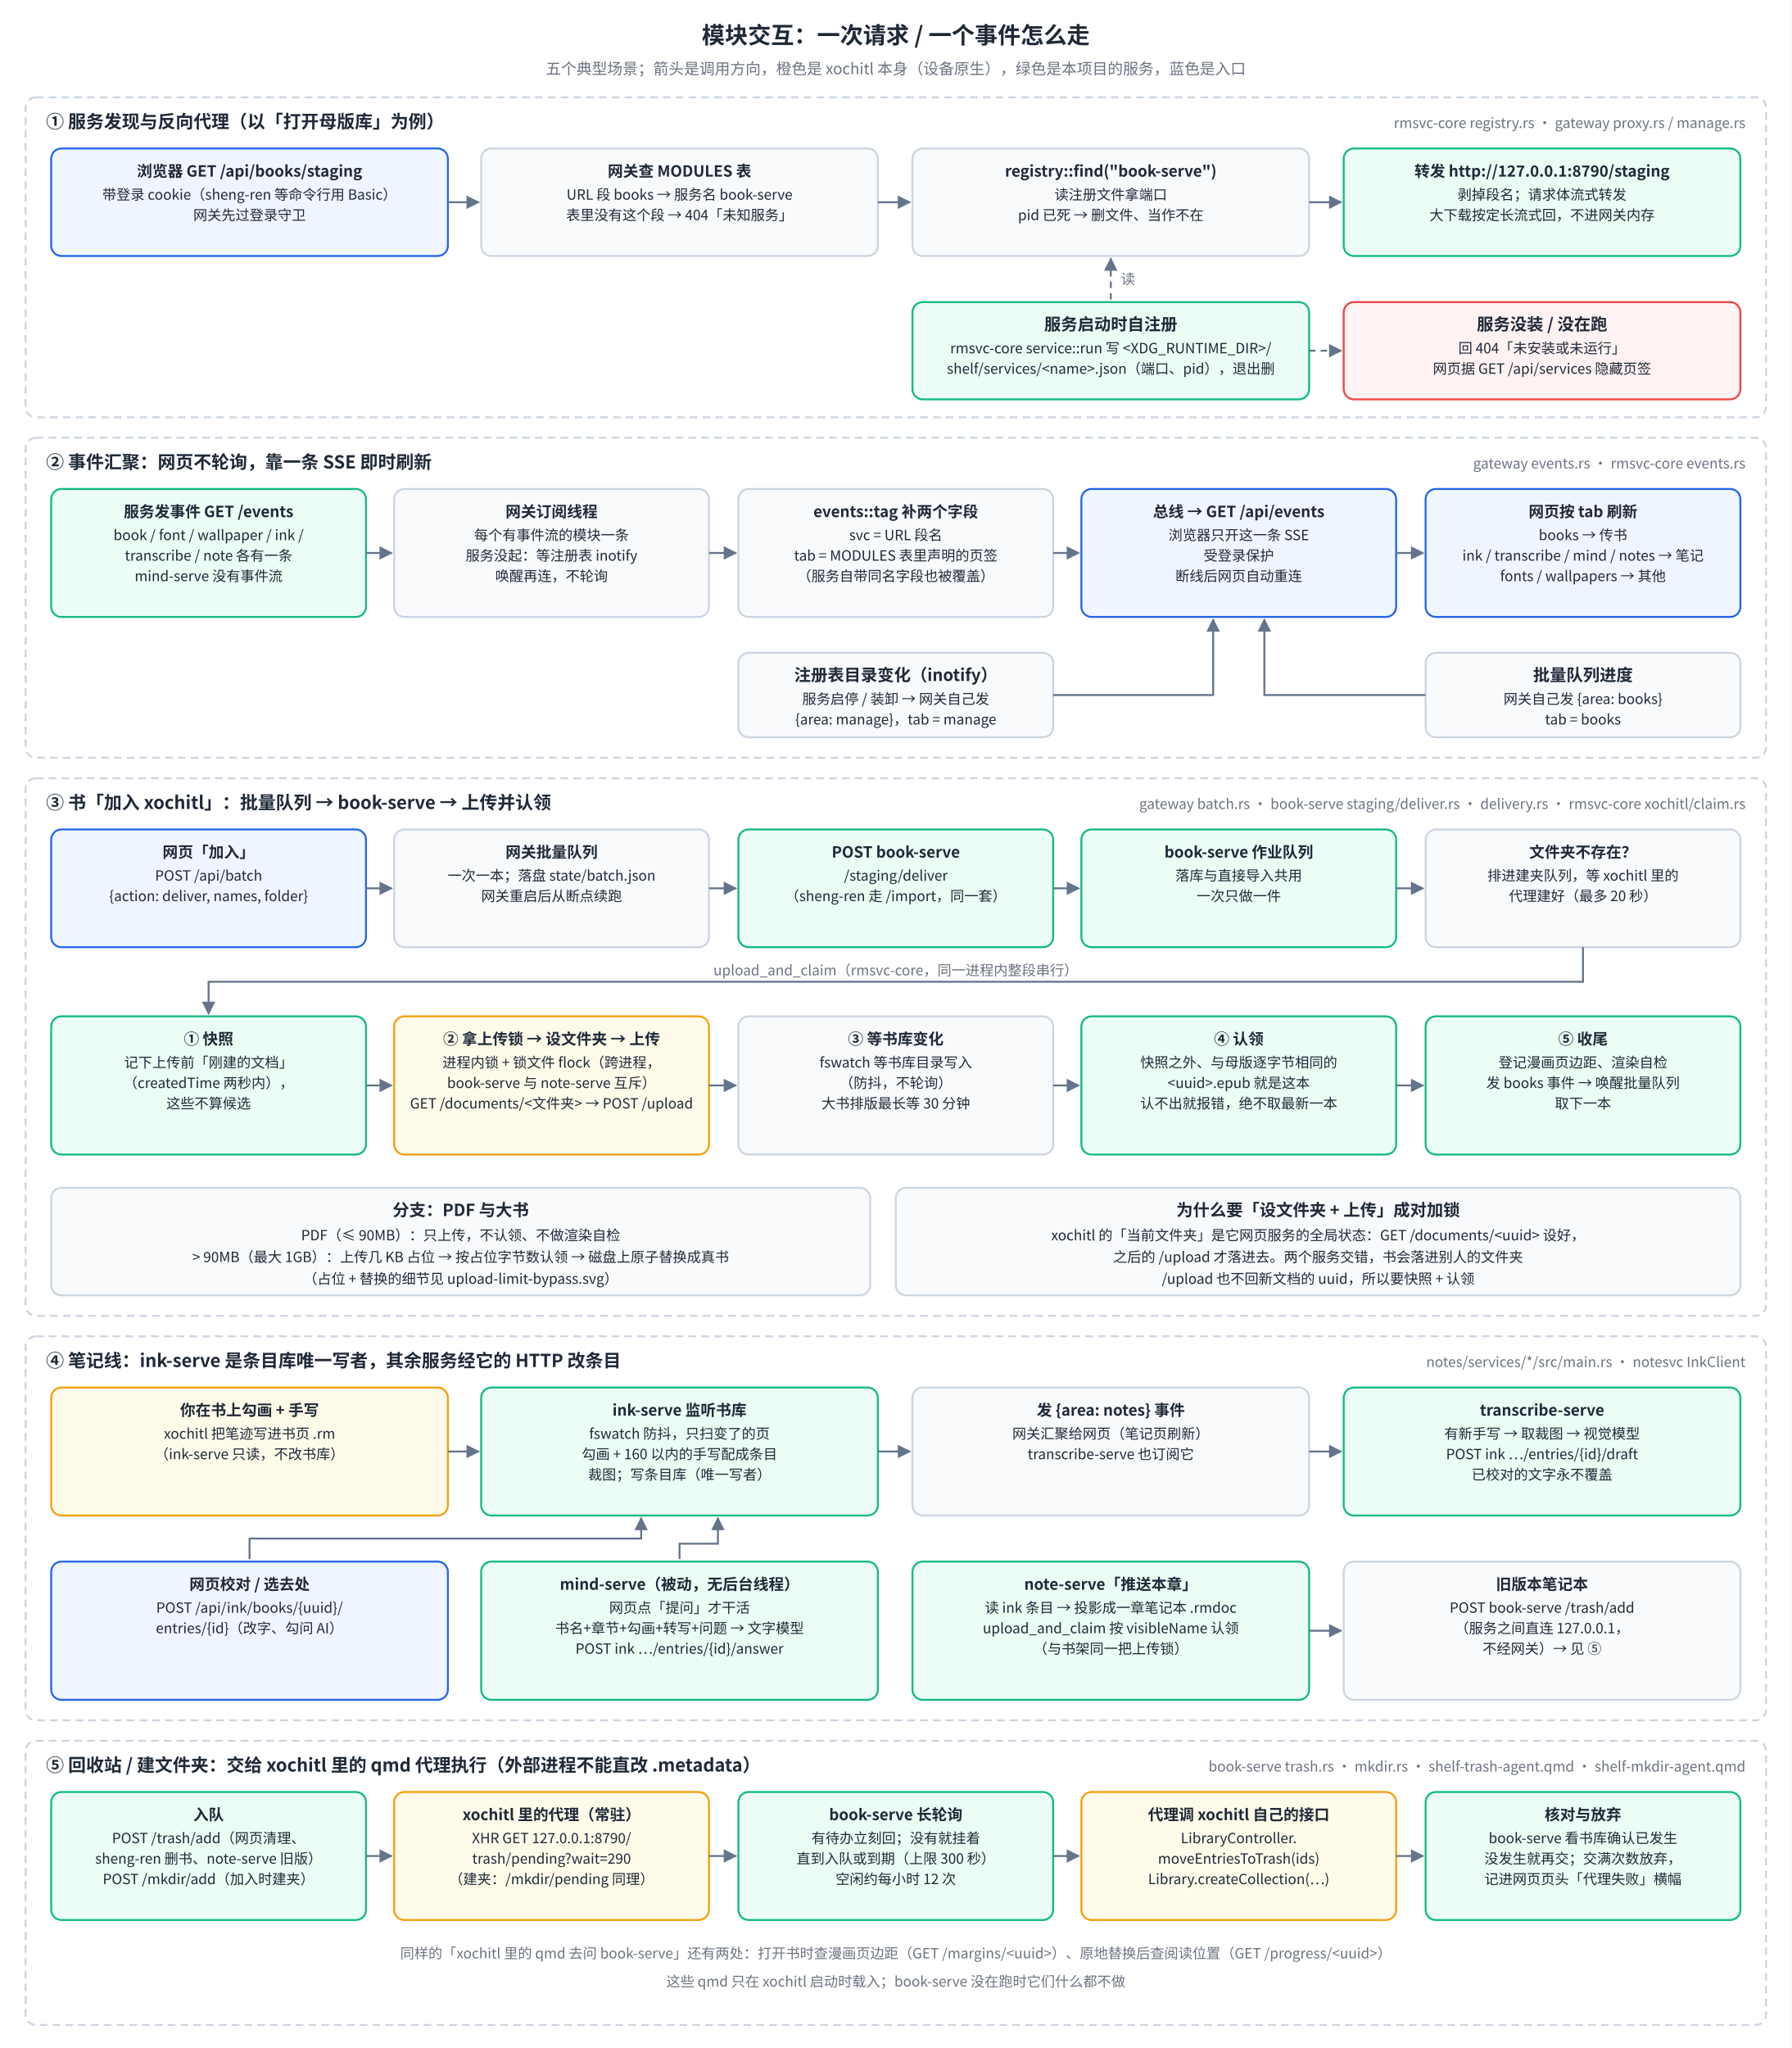
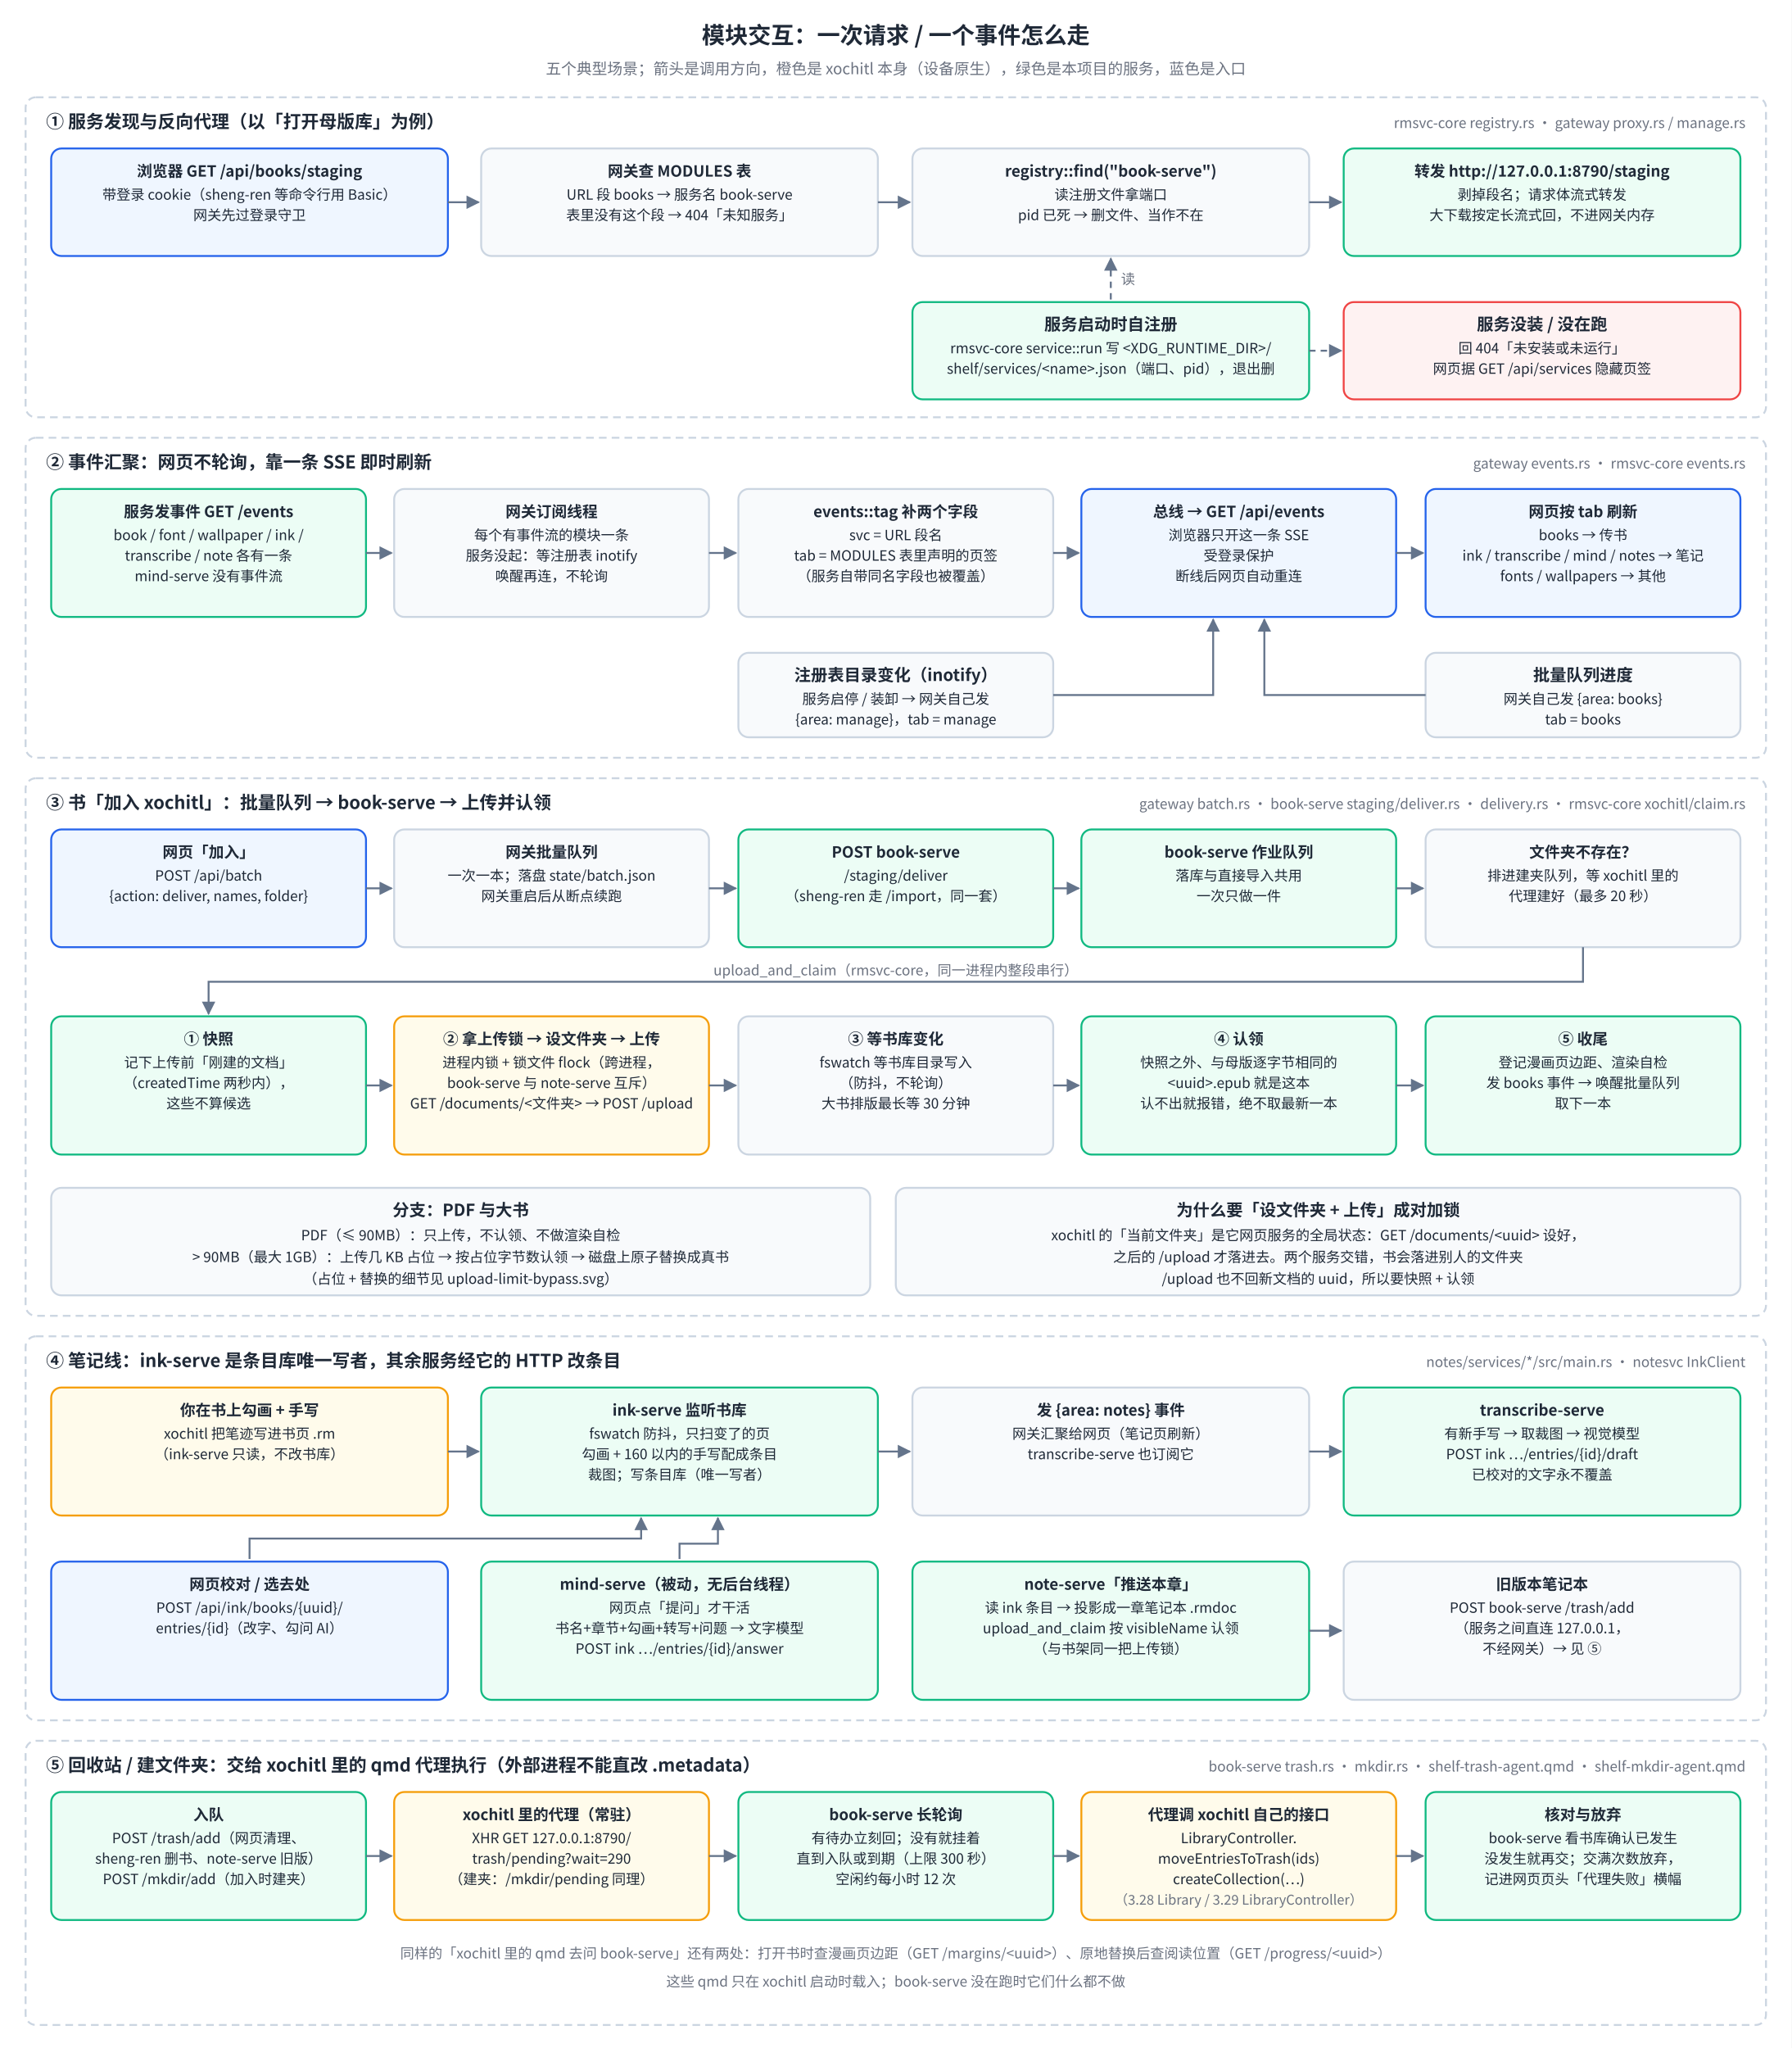
<svg xmlns="http://www.w3.org/2000/svg" viewBox="0 0 1400 1600" font-family="Noto Sans SC, Noto Sans CJK SC, PingFang SC, sans-serif">
  <rect width="100%" height="100%" fill="#FFFFFF" />
  <defs>
    <marker id="mi-a" viewBox="0 0 10 10" refX="9" refY="5" markerWidth="7" markerHeight="7" orient="auto-start-reverse">
      <path d="M0,0 L10,5 L0,10 z" fill="#64748B" />
    </marker>
  </defs>
  <text x="700.0" y="34" font-size="18" font-weight="bold" fill="#1F2937" text-anchor="middle">模块交互：一次请求 / 一个事件怎么走</text>
  <text x="700.0" y="58" font-size="12" fill="#6B7280" text-anchor="middle">五个典型场景；箭头是调用方向，橙色是 xochitl 本身（设备原生），绿色是本项目的服务，蓝色是入口</text>
  <rect x="20" y="76" width="1360" height="250" rx="8" fill="none" stroke="#CBD5E1" stroke-width="1.5" stroke-dasharray="6 4" />
  <text x="36" y="100" font-size="14" font-weight="bold" fill="#1F2937" text-anchor="start">① 服务发现与反向代理（以「打开母版库」为例）</text>
  <text x="1364" y="100" font-size="11" fill="#6B7280" text-anchor="end">rmsvc-core registry.rs · gateway proxy.rs / manage.rs</text>
  <rect x="40" y="116" width="310" height="84" rx="8" fill="#EFF6FF" stroke="#2563EB" stroke-width="1.5" />
  <text x="195.0" y="138" font-size="12" font-weight="bold" fill="#1F2937" text-anchor="middle">浏览器 GET /api/books/staging</text>
  <text x="195.0" y="156" font-size="11" fill="#1F2937" text-anchor="middle">带登录 cookie（sheng-ren 等命令行用 Basic）</text>
  <text x="195.0" y="172" font-size="11" fill="#1F2937" text-anchor="middle">网关先过登录守卫</text>
  <rect x="376" y="116" width="310" height="84" rx="8" fill="#F8FAFC" stroke="#CBD5E1" stroke-width="1.5" />
  <text x="531.0" y="138" font-size="12" font-weight="bold" fill="#1F2937" text-anchor="middle">网关查 MODULES 表</text>
  <text x="531.0" y="156" font-size="11" fill="#1F2937" text-anchor="middle">URL 段 books → 服务名 book-serve</text>
  <text x="531.0" y="172" font-size="11" fill="#1F2937" text-anchor="middle">表里没有这个段 → 404「未知服务」</text>
  <path d="M350,158.0 H374" fill="none" stroke="#64748B" stroke-width="1.5" marker-end="url(#mi-a)" />
  <rect x="713" y="116" width="310" height="84" rx="8" fill="#F8FAFC" stroke="#CBD5E1" stroke-width="1.5" />
  <text x="868.0" y="138" font-size="12" font-weight="bold" fill="#1F2937" text-anchor="middle">registry::find("book-serve")</text>
  <text x="868.0" y="156" font-size="11" fill="#1F2937" text-anchor="middle">读注册文件拿端口</text>
  <text x="868.0" y="172" font-size="11" fill="#1F2937" text-anchor="middle">pid 已死 → 删文件、当作不在</text>
  <path d="M686,158.0 H711" fill="none" stroke="#64748B" stroke-width="1.5" marker-end="url(#mi-a)" />
  <rect x="1050" y="116" width="310" height="84" rx="8" fill="#ECFDF5" stroke="#10B981" stroke-width="1.5" />
  <text x="1205.0" y="138" font-size="12" font-weight="bold" fill="#1F2937" text-anchor="middle">转发 http://127.0.0.1:8790/staging</text>
  <text x="1205.0" y="156" font-size="11" fill="#1F2937" text-anchor="middle">剥掉段名；请求体流式转发</text>
  <text x="1205.0" y="172" font-size="11" fill="#1F2937" text-anchor="middle">大下载按定长流式回，不进网关内存</text>
  <path d="M1023,158.0 H1048" fill="none" stroke="#64748B" stroke-width="1.5" marker-end="url(#mi-a)" />
  <rect x="713" y="236" width="310" height="76" rx="8" fill="#ECFDF5" stroke="#10B981" stroke-width="1.5" />
  <text x="868.0" y="258" font-size="13" font-weight="bold" fill="#1F2937" text-anchor="middle">服务启动时自注册</text>
  <text x="868.0" y="276" font-size="11" fill="#1F2937" text-anchor="middle">rmsvc-core service::run 写 &lt;XDG_RUNTIME_DIR&gt;/</text>
  <text x="868.0" y="292" font-size="11" fill="#1F2937" text-anchor="middle">shelf/services/&lt;name&gt;.json（端口、pid），退出删</text>
  <path d="M868.0,234 V202" fill="none" stroke="#64748B" stroke-width="1.5" stroke-dasharray="5 4" marker-end="url(#mi-a)" />
  <text x="876.0" y="222" font-size="11" fill="#6B7280" text-anchor="start">读</text>
  <rect x="1050" y="236" width="310" height="76" rx="8" fill="#FEF2F2" stroke="#EF4444" stroke-width="1.5" />
  <text x="1205.0" y="258" font-size="13" font-weight="bold" fill="#1F2937" text-anchor="middle">服务没装 / 没在跑</text>
  <text x="1205.0" y="276" font-size="11" fill="#1F2937" text-anchor="middle">回 404「未安装或未运行」</text>
  <text x="1205.0" y="292" font-size="11" fill="#1F2937" text-anchor="middle">网页据 GET /api/services 隐藏页签</text>
  <path d="M1023,274 H1048" fill="none" stroke="#64748B" stroke-width="1.5" stroke-dasharray="5 4" marker-end="url(#mi-a)" />
  <rect x="20" y="342" width="1360" height="250" rx="8" fill="none" stroke="#CBD5E1" stroke-width="1.5" stroke-dasharray="6 4" />
  <text x="36" y="366" font-size="14" font-weight="bold" fill="#1F2937" text-anchor="start">② 事件汇聚：网页不轮询，靠一条 SSE 即时刷新</text>
  <text x="1364" y="366" font-size="11" fill="#6B7280" text-anchor="end">gateway events.rs · rmsvc-core events.rs</text>
  <rect x="40" y="382" width="246" height="100" rx="8" fill="#ECFDF5" stroke="#10B981" stroke-width="1.5" />
  <text x="163.0" y="404" font-size="12" font-weight="bold" fill="#1F2937" text-anchor="middle">服务发事件 GET /events</text>
  <text x="163.0" y="422" font-size="11" fill="#1F2937" text-anchor="middle">book / font / wallpaper / ink /</text>
  <text x="163.0" y="438" font-size="11" fill="#1F2937" text-anchor="middle">transcribe / note 各有一条</text>
  <text x="163.0" y="454" font-size="11" fill="#1F2937" text-anchor="middle">mind-serve 没有事件流</text>
  <rect x="308" y="382" width="246" height="100" rx="8" fill="#F8FAFC" stroke="#CBD5E1" stroke-width="1.5" />
  <text x="431.0" y="404" font-size="12" font-weight="bold" fill="#1F2937" text-anchor="middle">网关订阅线程</text>
  <text x="431.0" y="422" font-size="11" fill="#1F2937" text-anchor="middle">每个有事件流的模块一条</text>
  <text x="431.0" y="438" font-size="11" fill="#1F2937" text-anchor="middle">服务没起：等注册表 inotify</text>
  <text x="431.0" y="454" font-size="11" fill="#1F2937" text-anchor="middle">唤醒再连，不轮询</text>
  <path d="M286,432.0 H306" fill="none" stroke="#64748B" stroke-width="1.5" marker-end="url(#mi-a)" />
  <rect x="577" y="382" width="246" height="100" rx="8" fill="#F8FAFC" stroke="#CBD5E1" stroke-width="1.5" />
  <text x="700.0" y="404" font-size="12" font-weight="bold" fill="#1F2937" text-anchor="middle">events::tag 补两个字段</text>
  <text x="700.0" y="422" font-size="11" fill="#1F2937" text-anchor="middle">svc = URL 段名</text>
  <text x="700.0" y="438" font-size="11" fill="#1F2937" text-anchor="middle">tab = MODULES 表里声明的页签</text>
  <text x="700.0" y="454" font-size="11" fill="#1F2937" text-anchor="middle">（服务自带同名字段也被覆盖）</text>
  <path d="M554,432.0 H575" fill="none" stroke="#64748B" stroke-width="1.5" marker-end="url(#mi-a)" />
  <rect x="845" y="382" width="246" height="100" rx="8" fill="#EFF6FF" stroke="#2563EB" stroke-width="1.5" />
  <text x="968.0" y="404" font-size="12" font-weight="bold" fill="#1F2937" text-anchor="middle">总线 → GET /api/events</text>
  <text x="968.0" y="422" font-size="11" fill="#1F2937" text-anchor="middle">浏览器只开这一条 SSE</text>
  <text x="968.0" y="438" font-size="11" fill="#1F2937" text-anchor="middle">受登录保护</text>
  <text x="968.0" y="454" font-size="11" fill="#1F2937" text-anchor="middle">断线后网页自动重连</text>
  <path d="M823,432.0 H843" fill="none" stroke="#64748B" stroke-width="1.5" marker-end="url(#mi-a)" />
  <rect x="1114" y="382" width="246" height="100" rx="8" fill="#EFF6FF" stroke="#2563EB" stroke-width="1.5" />
  <text x="1237.0" y="404" font-size="12" font-weight="bold" fill="#1F2937" text-anchor="middle">网页按 tab 刷新</text>
  <text x="1237.0" y="422" font-size="11" fill="#1F2937" text-anchor="middle">books → 传书</text>
  <text x="1237.0" y="438" font-size="11" fill="#1F2937" text-anchor="middle">ink / transcribe / mind / notes → 笔记</text>
  <text x="1237.0" y="454" font-size="11" fill="#1F2937" text-anchor="middle">fonts / wallpapers → 其他</text>
  <path d="M1091,432.0 H1112" fill="none" stroke="#64748B" stroke-width="1.5" marker-end="url(#mi-a)" />
  <rect x="577" y="510" width="246" height="66" rx="8" fill="#F8FAFC" stroke="#CBD5E1" stroke-width="1.5" />
  <text x="700.0" y="532" font-size="13" font-weight="bold" fill="#1F2937" text-anchor="middle">注册表目录变化（inotify）</text>
  <text x="700.0" y="550" font-size="11" fill="#1F2937" text-anchor="middle">服务启停 / 装卸 → 网关自己发</text>
  <text x="700.0" y="566" font-size="11" fill="#1F2937" text-anchor="middle">{area: manage}，tab = manage</text>
  <path d="M823,543 H948.0 V484" fill="none" stroke="#64748B" stroke-width="1.5" marker-end="url(#mi-a)" />
  <rect x="1114" y="510" width="246" height="66" rx="8" fill="#F8FAFC" stroke="#CBD5E1" stroke-width="1.5" />
  <text x="1237.0" y="532" font-size="13" font-weight="bold" fill="#1F2937" text-anchor="middle">批量队列进度</text>
  <text x="1237.0" y="550" font-size="11" fill="#1F2937" text-anchor="middle">网关自己发 {area: books}</text>
  <text x="1237.0" y="566" font-size="11" fill="#1F2937" text-anchor="middle">tab = books</text>
  <path d="M1114,543 H988.0 V484" fill="none" stroke="#64748B" stroke-width="1.5" marker-end="url(#mi-a)" />
  <rect x="20" y="608" width="1360" height="420" rx="8" fill="none" stroke="#CBD5E1" stroke-width="1.5" stroke-dasharray="6 4" />
  <text x="36" y="632" font-size="14" font-weight="bold" fill="#1F2937" text-anchor="start">③ 书「加入 xochitl」：批量队列 → book-serve → 上传并认领</text>
  <text x="1364" y="632" font-size="11" fill="#6B7280" text-anchor="end">gateway batch.rs · book-serve staging/deliver.rs · delivery.rs · rmsvc-core xochitl/claim.rs</text>
  <rect x="40" y="648" width="246" height="92" rx="8" fill="#EFF6FF" stroke="#2563EB" stroke-width="1.5" />
  <text x="163.0" y="670" font-size="12" font-weight="bold" fill="#1F2937" text-anchor="middle">网页「加入」</text>
  <text x="163.0" y="688" font-size="11" fill="#1F2937" text-anchor="middle">POST /api/batch</text>
  <text x="163.0" y="704" font-size="11" fill="#1F2937" text-anchor="middle">{action: deliver, names, folder}</text>
  <rect x="308" y="648" width="246" height="92" rx="8" fill="#F8FAFC" stroke="#CBD5E1" stroke-width="1.5" />
  <text x="431.0" y="670" font-size="12" font-weight="bold" fill="#1F2937" text-anchor="middle">网关批量队列</text>
  <text x="431.0" y="688" font-size="11" fill="#1F2937" text-anchor="middle">一次一本；落盘 state/batch.json</text>
  <text x="431.0" y="704" font-size="11" fill="#1F2937" text-anchor="middle">网关重启后从断点续跑</text>
  <path d="M286,694.0 H306" fill="none" stroke="#64748B" stroke-width="1.5" marker-end="url(#mi-a)" />
  <rect x="577" y="648" width="246" height="92" rx="8" fill="#ECFDF5" stroke="#10B981" stroke-width="1.5" />
  <text x="700.0" y="670" font-size="12" font-weight="bold" fill="#1F2937" text-anchor="middle">POST book-serve</text>
  <text x="700.0" y="688" font-size="11" fill="#1F2937" text-anchor="middle">/staging/deliver</text>
  <text x="700.0" y="704" font-size="11" fill="#1F2937" text-anchor="middle">（sheng-ren 走 /import，同一套）</text>
  <path d="M554,694.0 H575" fill="none" stroke="#64748B" stroke-width="1.5" marker-end="url(#mi-a)" />
  <rect x="845" y="648" width="246" height="92" rx="8" fill="#ECFDF5" stroke="#10B981" stroke-width="1.5" />
  <text x="968.0" y="670" font-size="12" font-weight="bold" fill="#1F2937" text-anchor="middle">book-serve 作业队列</text>
  <text x="968.0" y="688" font-size="11" fill="#1F2937" text-anchor="middle">落库与直接导入共用</text>
  <text x="968.0" y="704" font-size="11" fill="#1F2937" text-anchor="middle">一次只做一件</text>
  <path d="M823,694.0 H843" fill="none" stroke="#64748B" stroke-width="1.5" marker-end="url(#mi-a)" />
  <rect x="1114" y="648" width="246" height="92" rx="8" fill="#F8FAFC" stroke="#CBD5E1" stroke-width="1.5" />
  <text x="1237.0" y="670" font-size="12" font-weight="bold" fill="#1F2937" text-anchor="middle">文件夹不存在？</text>
  <text x="1237.0" y="688" font-size="11" fill="#1F2937" text-anchor="middle">排进建夹队列，等 xochitl 里的</text>
  <text x="1237.0" y="704" font-size="11" fill="#1F2937" text-anchor="middle">代理建好（最多 20 秒）</text>
  <path d="M1091,694.0 H1112" fill="none" stroke="#64748B" stroke-width="1.5" marker-end="url(#mi-a)" />
  <rect x="40" y="794" width="246" height="108" rx="8" fill="#ECFDF5" stroke="#10B981" stroke-width="1.5" />
  <text x="163.0" y="816" font-size="12" font-weight="bold" fill="#1F2937" text-anchor="middle">① 快照</text>
  <text x="163.0" y="834" font-size="11" fill="#1F2937" text-anchor="middle">记下上传前「刚建的文档」</text>
  <text x="163.0" y="850" font-size="11" fill="#1F2937" text-anchor="middle">（createdTime 两秒内），</text>
  <text x="163.0" y="866" font-size="11" fill="#1F2937" text-anchor="middle">这些不算候选</text>
  <rect x="308" y="794" width="246" height="108" rx="8" fill="#FFFBEB" stroke="#F59E0B" stroke-width="1.5" />
  <text x="431.0" y="816" font-size="12" font-weight="bold" fill="#1F2937" text-anchor="middle">② 拿上传锁 → 设文件夹 → 上传</text>
  <text x="431.0" y="834" font-size="11" fill="#1F2937" text-anchor="middle">进程内锁 + 锁文件 flock（跨进程，</text>
  <text x="431.0" y="850" font-size="11" fill="#1F2937" text-anchor="middle">book-serve 与 note-serve 互斥）</text>
  <text x="431.0" y="866" font-size="11" fill="#1F2937" text-anchor="middle">GET /documents/&lt;文件夹&gt; → POST /upload</text>
  <path d="M286,848.0 H306" fill="none" stroke="#64748B" stroke-width="1.5" marker-end="url(#mi-a)" />
  <rect x="577" y="794" width="246" height="108" rx="8" fill="#F8FAFC" stroke="#CBD5E1" stroke-width="1.5" />
  <text x="700.0" y="816" font-size="12" font-weight="bold" fill="#1F2937" text-anchor="middle">③ 等书库变化</text>
  <text x="700.0" y="834" font-size="11" fill="#1F2937" text-anchor="middle">fswatch 等书库目录写入</text>
  <text x="700.0" y="850" font-size="11" fill="#1F2937" text-anchor="middle">（防抖，不轮询）</text>
  <text x="700.0" y="866" font-size="11" fill="#1F2937" text-anchor="middle">大书排版最长等 30 分钟</text>
  <path d="M554,848.0 H575" fill="none" stroke="#64748B" stroke-width="1.5" marker-end="url(#mi-a)" />
  <rect x="845" y="794" width="246" height="108" rx="8" fill="#ECFDF5" stroke="#10B981" stroke-width="1.5" />
  <text x="968.0" y="816" font-size="12" font-weight="bold" fill="#1F2937" text-anchor="middle">④ 认领</text>
  <text x="968.0" y="834" font-size="11" fill="#1F2937" text-anchor="middle">快照之外、与母版逐字节相同的</text>
  <text x="968.0" y="850" font-size="11" fill="#1F2937" text-anchor="middle">&lt;uuid&gt;.epub 就是这本</text>
  <text x="968.0" y="866" font-size="11" fill="#1F2937" text-anchor="middle">认不出就报错，绝不取最新一本</text>
  <path d="M823,848.0 H843" fill="none" stroke="#64748B" stroke-width="1.5" marker-end="url(#mi-a)" />
  <rect x="1114" y="794" width="246" height="108" rx="8" fill="#ECFDF5" stroke="#10B981" stroke-width="1.5" />
  <text x="1237.0" y="816" font-size="12" font-weight="bold" fill="#1F2937" text-anchor="middle">⑤ 收尾</text>
  <text x="1237.0" y="834" font-size="11" fill="#1F2937" text-anchor="middle">登记漫画页边距、渲染自检</text>
  <text x="1237.0" y="850" font-size="11" fill="#1F2937" text-anchor="middle">发 books 事件 → 唤醒批量队列</text>
  <text x="1237.0" y="866" font-size="11" fill="#1F2937" text-anchor="middle">取下一本</text>
  <path d="M1091,848.0 H1112" fill="none" stroke="#64748B" stroke-width="1.5" marker-end="url(#mi-a)" />
  <path d="M1237.0,740 V767 H163.0 V792" fill="none" stroke="#64748B" stroke-width="1.5" marker-end="url(#mi-a)" />
  <text x="700" y="762" font-size="11" fill="#6B7280" text-anchor="middle">upload_and_claim（rmsvc-core，同一进程内整段串行）</text>
  <rect x="40" y="928" width="640" height="84" rx="8" fill="#F8FAFC" stroke="#CBD5E1" stroke-width="1.5" />
  <text x="360.0" y="950" font-size="13" font-weight="bold" fill="#1F2937" text-anchor="middle">分支：PDF 与大书</text>
  <text x="360.0" y="969" font-size="11" fill="#1F2937" text-anchor="middle">PDF（≤ 90MB）：只上传，不认领、不做渲染自检</text>
  <text x="360.0" y="986" font-size="11" fill="#1F2937" text-anchor="middle">&gt; 90MB（最大 1GB）：上传几 KB 占位 → 按占位字节数认领 → 磁盘上原子替换成真书</text>
  <text x="360.0" y="1003" font-size="11" fill="#1F2937" text-anchor="middle">（占位 + 替换的细节见 upload-limit-bypass.svg）</text>
  <rect x="700" y="928" width="660" height="84" rx="8" fill="#F8FAFC" stroke="#CBD5E1" stroke-width="1.5" />
  <text x="1030.0" y="950" font-size="13" font-weight="bold" fill="#1F2937" text-anchor="middle">为什么要「设文件夹 + 上传」成对加锁</text>
  <text x="1030.0" y="969" font-size="11" fill="#1F2937" text-anchor="middle">xochitl 的「当前文件夹」是它网页服务的全局状态：GET /documents/&lt;uuid&gt; 设好，</text>
  <text x="1030.0" y="986" font-size="11" fill="#1F2937" text-anchor="middle">之后的 /upload 才落进去。两个服务交错，书会落进别人的文件夹</text>
  <text x="1030.0" y="1003" font-size="11" fill="#1F2937" text-anchor="middle">/upload 也不回新文档的 uuid，所以要快照 + 认领</text>
  <rect x="20" y="1044" width="1360" height="300" rx="8" fill="none" stroke="#CBD5E1" stroke-width="1.5" stroke-dasharray="6 4" />
  <text x="36" y="1068" font-size="14" font-weight="bold" fill="#1F2937" text-anchor="start">④ 笔记线：ink-serve 是条目库唯一写者，其余服务经它的 HTTP 改条目</text>
  <text x="1364" y="1068" font-size="11" fill="#6B7280" text-anchor="end">notes/services/*/src/main.rs · notesvc InkClient</text>
  <rect x="40" y="1084" width="310" height="100" rx="8" fill="#FFFBEB" stroke="#F59E0B" stroke-width="1.5" />
  <text x="195.0" y="1106" font-size="12" font-weight="bold" fill="#1F2937" text-anchor="middle">你在书上勾画 + 手写</text>
  <text x="195.0" y="1124" font-size="11" fill="#1F2937" text-anchor="middle">xochitl 把笔迹写进书页 .rm</text>
  <text x="195.0" y="1140" font-size="11" fill="#1F2937" text-anchor="middle">（ink-serve 只读，不改书库）</text>
  <rect x="376" y="1084" width="310" height="100" rx="8" fill="#ECFDF5" stroke="#10B981" stroke-width="1.5" />
  <text x="531.0" y="1106" font-size="12" font-weight="bold" fill="#1F2937" text-anchor="middle">ink-serve 监听书库</text>
  <text x="531.0" y="1124" font-size="11" fill="#1F2937" text-anchor="middle">fswatch 防抖，只扫变了的页</text>
  <text x="531.0" y="1140" font-size="11" fill="#1F2937" text-anchor="middle">勾画 + 160 以内的手写配成条目</text>
  <text x="531.0" y="1156" font-size="11" fill="#1F2937" text-anchor="middle">裁图；写条目库（唯一写者）</text>
  <path d="M350,1134.0 H374" fill="none" stroke="#64748B" stroke-width="1.5" marker-end="url(#mi-a)" />
  <rect x="713" y="1084" width="310" height="100" rx="8" fill="#F8FAFC" stroke="#CBD5E1" stroke-width="1.5" />
  <text x="868.0" y="1106" font-size="12" font-weight="bold" fill="#1F2937" text-anchor="middle">发 {area: notes} 事件</text>
  <text x="868.0" y="1124" font-size="11" fill="#1F2937" text-anchor="middle">网关汇聚给网页（笔记页刷新）</text>
  <text x="868.0" y="1140" font-size="11" fill="#1F2937" text-anchor="middle">transcribe-serve 也订阅它</text>
  <path d="M686,1134.0 H711" fill="none" stroke="#64748B" stroke-width="1.5" marker-end="url(#mi-a)" />
  <rect x="1050" y="1084" width="310" height="100" rx="8" fill="#ECFDF5" stroke="#10B981" stroke-width="1.5" />
  <text x="1205.0" y="1106" font-size="12" font-weight="bold" fill="#1F2937" text-anchor="middle">transcribe-serve</text>
  <text x="1205.0" y="1124" font-size="11" fill="#1F2937" text-anchor="middle">有新手写 → 取裁图 → 视觉模型</text>
  <text x="1205.0" y="1140" font-size="11" fill="#1F2937" text-anchor="middle">POST ink …/entries/{id}/draft</text>
  <text x="1205.0" y="1156" font-size="11" fill="#1F2937" text-anchor="middle">已校对的文字永不覆盖</text>
  <path d="M1023,1134.0 H1048" fill="none" stroke="#64748B" stroke-width="1.5" marker-end="url(#mi-a)" />
  <rect x="40" y="1220" width="310" height="108" rx="8" fill="#EFF6FF" stroke="#2563EB" stroke-width="1.5" />
  <text x="195.0" y="1242" font-size="12" font-weight="bold" fill="#1F2937" text-anchor="middle">网页校对 / 选去处</text>
  <text x="195.0" y="1260" font-size="11" fill="#1F2937" text-anchor="middle">POST /api/ink/books/{uuid}/</text>
  <text x="195.0" y="1276" font-size="11" fill="#1F2937" text-anchor="middle">entries/{id}（改字、勾问 AI）</text>
  <rect x="376" y="1220" width="310" height="108" rx="8" fill="#ECFDF5" stroke="#10B981" stroke-width="1.5" />
  <text x="531.0" y="1242" font-size="12" font-weight="bold" fill="#1F2937" text-anchor="middle">mind-serve（被动，无后台线程）</text>
  <text x="531.0" y="1260" font-size="11" fill="#1F2937" text-anchor="middle">网页点「提问」才干活</text>
  <text x="531.0" y="1276" font-size="11" fill="#1F2937" text-anchor="middle">书名+章节+勾画+转写+问题 → 文字模型</text>
  <text x="531.0" y="1292" font-size="11" fill="#1F2937" text-anchor="middle">POST ink …/entries/{id}/answer</text>
  <rect x="713" y="1220" width="310" height="108" rx="8" fill="#ECFDF5" stroke="#10B981" stroke-width="1.5" />
  <text x="868.0" y="1242" font-size="12" font-weight="bold" fill="#1F2937" text-anchor="middle">note-serve「推送本章」</text>
  <text x="868.0" y="1260" font-size="11" fill="#1F2937" text-anchor="middle">读 ink 条目 → 投影成一章笔记本 .rmdoc</text>
  <text x="868.0" y="1276" font-size="11" fill="#1F2937" text-anchor="middle">upload_and_claim 按 visibleName 认领</text>
  <text x="868.0" y="1292" font-size="11" fill="#1F2937" text-anchor="middle">（与书架同一把上传锁）</text>
  <rect x="1050" y="1220" width="310" height="108" rx="8" fill="#F8FAFC" stroke="#CBD5E1" stroke-width="1.5" />
  <text x="1205.0" y="1242" font-size="12" font-weight="bold" fill="#1F2937" text-anchor="middle">旧版本笔记本</text>
  <text x="1205.0" y="1260" font-size="11" fill="#1F2937" text-anchor="middle">POST book-serve /trash/add</text>
  <text x="1205.0" y="1276" font-size="11" fill="#1F2937" text-anchor="middle">（服务之间直连 127.0.0.1，</text>
  <text x="1205.0" y="1292" font-size="11" fill="#1F2937" text-anchor="middle">不经网关）→ 见 ⑤</text>
  <path d="M195.0,1218 V1202 H501.0 V1186" fill="none" stroke="#64748B" stroke-width="1.5" marker-end="url(#mi-a)" />
  <path d="M531.0,1218 V1206 H561.0 V1186" fill="none" stroke="#64748B" stroke-width="1.5" marker-end="url(#mi-a)" />
  <path d="M1023,1274 H1048" fill="none" stroke="#64748B" stroke-width="1.5" marker-end="url(#mi-a)" />
  <rect x="20" y="1360" width="1360" height="222" rx="8" fill="none" stroke="#CBD5E1" stroke-width="1.5" stroke-dasharray="6 4" />
  <text x="36" y="1384" font-size="14" font-weight="bold" fill="#1F2937" text-anchor="start">⑤ 回收站 / 建文件夹：交给 xochitl 里的 qmd 代理执行（外部进程不能直改 .metadata）</text>
  <text x="1364" y="1384" font-size="11" fill="#6B7280" text-anchor="end">book-serve trash.rs · mkdir.rs · shelf-trash-agent.qmd · shelf-mkdir-agent.qmd</text>
  <rect x="40" y="1400" width="246" height="100" rx="8" fill="#ECFDF5" stroke="#10B981" stroke-width="1.5" />
  <text x="163.0" y="1422" font-size="12" font-weight="bold" fill="#1F2937" text-anchor="middle">入队</text>
  <text x="163.0" y="1440" font-size="11" fill="#1F2937" text-anchor="middle">POST /trash/add（网页清理、</text>
  <text x="163.0" y="1456" font-size="11" fill="#1F2937" text-anchor="middle">sheng-ren 删书、note-serve 旧版）</text>
  <text x="163.0" y="1472" font-size="11" fill="#1F2937" text-anchor="middle">POST /mkdir/add（加入时建夹）</text>
  <rect x="308" y="1400" width="246" height="100" rx="8" fill="#FFFBEB" stroke="#F59E0B" stroke-width="1.5" />
  <text x="431.0" y="1422" font-size="12" font-weight="bold" fill="#1F2937" text-anchor="middle">xochitl 里的代理（常驻）</text>
  <text x="431.0" y="1440" font-size="11" fill="#1F2937" text-anchor="middle">XHR GET 127.0.0.1:8790/</text>
  <text x="431.0" y="1456" font-size="11" fill="#1F2937" text-anchor="middle">trash/pending?wait=290</text>
  <text x="431.0" y="1472" font-size="11" fill="#1F2937" text-anchor="middle">（建夹：/mkdir/pending 同理）</text>
  <path d="M286,1450.0 H306" fill="none" stroke="#64748B" stroke-width="1.5" marker-end="url(#mi-a)" />
  <rect x="577" y="1400" width="246" height="100" rx="8" fill="#ECFDF5" stroke="#10B981" stroke-width="1.5" />
  <text x="700.0" y="1422" font-size="12" font-weight="bold" fill="#1F2937" text-anchor="middle">book-serve 长轮询</text>
  <text x="700.0" y="1440" font-size="11" fill="#1F2937" text-anchor="middle">有待办立刻回；没有就挂着</text>
  <text x="700.0" y="1456" font-size="11" fill="#1F2937" text-anchor="middle">直到入队或到期（上限 300 秒）</text>
  <text x="700.0" y="1472" font-size="11" fill="#1F2937" text-anchor="middle">空闲约每小时 12 次</text>
  <path d="M554,1450.0 H575" fill="none" stroke="#64748B" stroke-width="1.5" marker-end="url(#mi-a)" />
  <rect x="845" y="1400" width="246" height="100" rx="8" fill="#FFFBEB" stroke="#F59E0B" stroke-width="1.5" />
  <text x="968.0" y="1422" font-size="12" font-weight="bold" fill="#1F2937" text-anchor="middle">代理调 xochitl 自己的接口</text>
  <text x="968.0" y="1440" font-size="11" fill="#1F2937" text-anchor="middle">LibraryController.</text>
  <text x="968.0" y="1456" font-size="11" fill="#1F2937" text-anchor="middle">moveEntriesToTrash(ids)</text>
-   <text x="968.0" y="1472" font-size="11" fill="#1F2937" text-anchor="middle">Library.createCollection(…)</text>
+   <text x="968.0" y="1472" font-size="11" fill="#1F2937" text-anchor="middle">createCollection(…)</text>
+   <text x="968.0" y="1488" font-size="10.5" fill="#6B7280" text-anchor="middle">（3.28 Library / 3.29 LibraryController）</text>
  <path d="M823,1450.0 H843" fill="none" stroke="#64748B" stroke-width="1.5" marker-end="url(#mi-a)" />
  <rect x="1114" y="1400" width="246" height="100" rx="8" fill="#ECFDF5" stroke="#10B981" stroke-width="1.5" />
  <text x="1237.0" y="1422" font-size="12" font-weight="bold" fill="#1F2937" text-anchor="middle">核对与放弃</text>
  <text x="1237.0" y="1440" font-size="11" fill="#1F2937" text-anchor="middle">book-serve 看书库确认已发生</text>
  <text x="1237.0" y="1456" font-size="11" fill="#1F2937" text-anchor="middle">没发生就再交；交满次数放弃，</text>
  <text x="1237.0" y="1472" font-size="11" fill="#1F2937" text-anchor="middle">记进网页页头「代理失败」横幅</text>
  <path d="M1091,1450.0 H1112" fill="none" stroke="#64748B" stroke-width="1.5" marker-end="url(#mi-a)" />
  <text x="700" y="1530" font-size="11" fill="#6B7280" text-anchor="middle">同样的「xochitl 里的 qmd 去问 book-serve」还有两处：打开书时查漫画页边距（GET /margins/&lt;uuid&gt;）、原地替换后查阅读位置（GET /progress/&lt;uuid&gt;）</text>
  <text x="700" y="1552" font-size="11" fill="#6B7280" text-anchor="middle">这些 qmd 只在 xochitl 启动时载入；book-serve 没在跑时它们什么都不做</text>
</svg>
